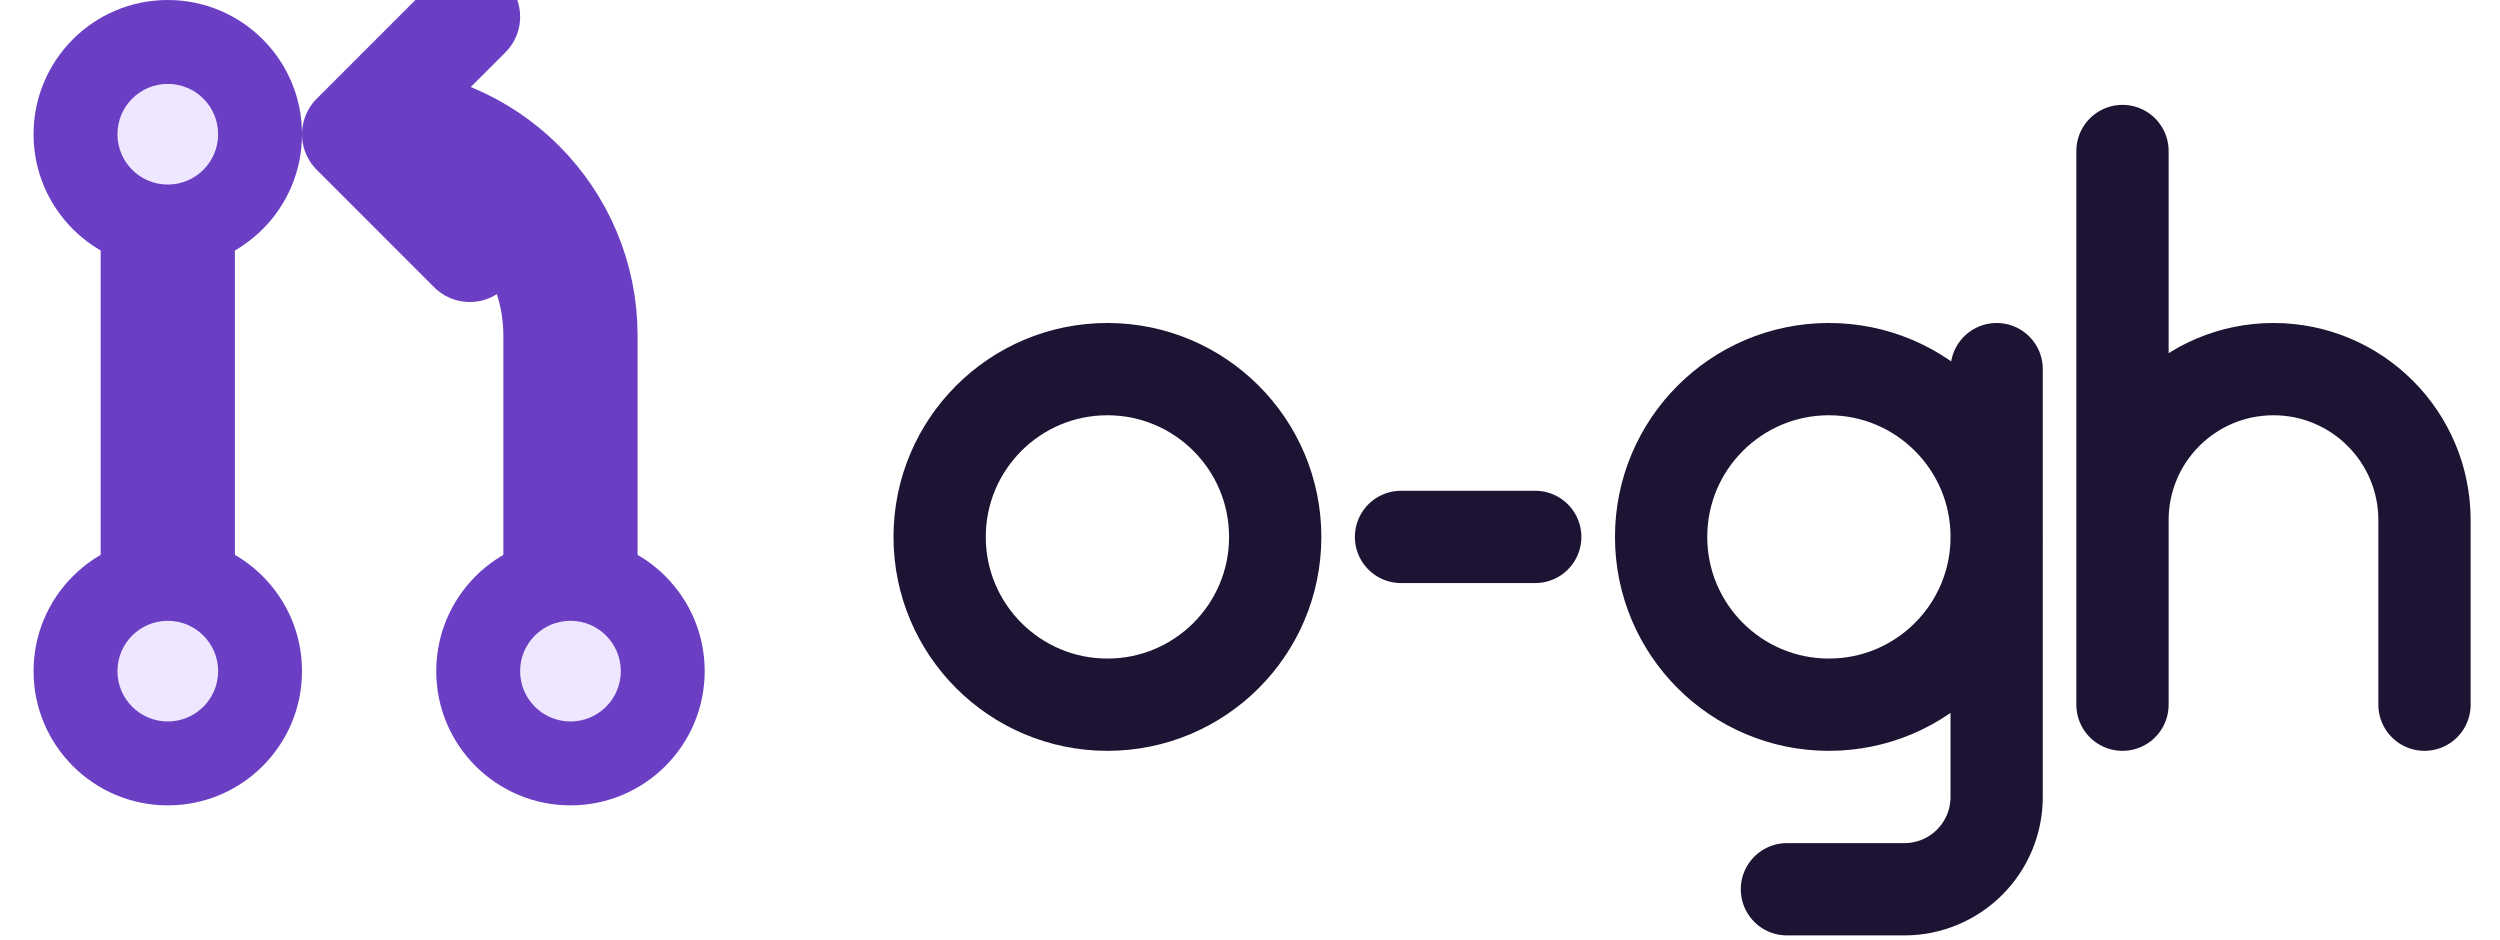
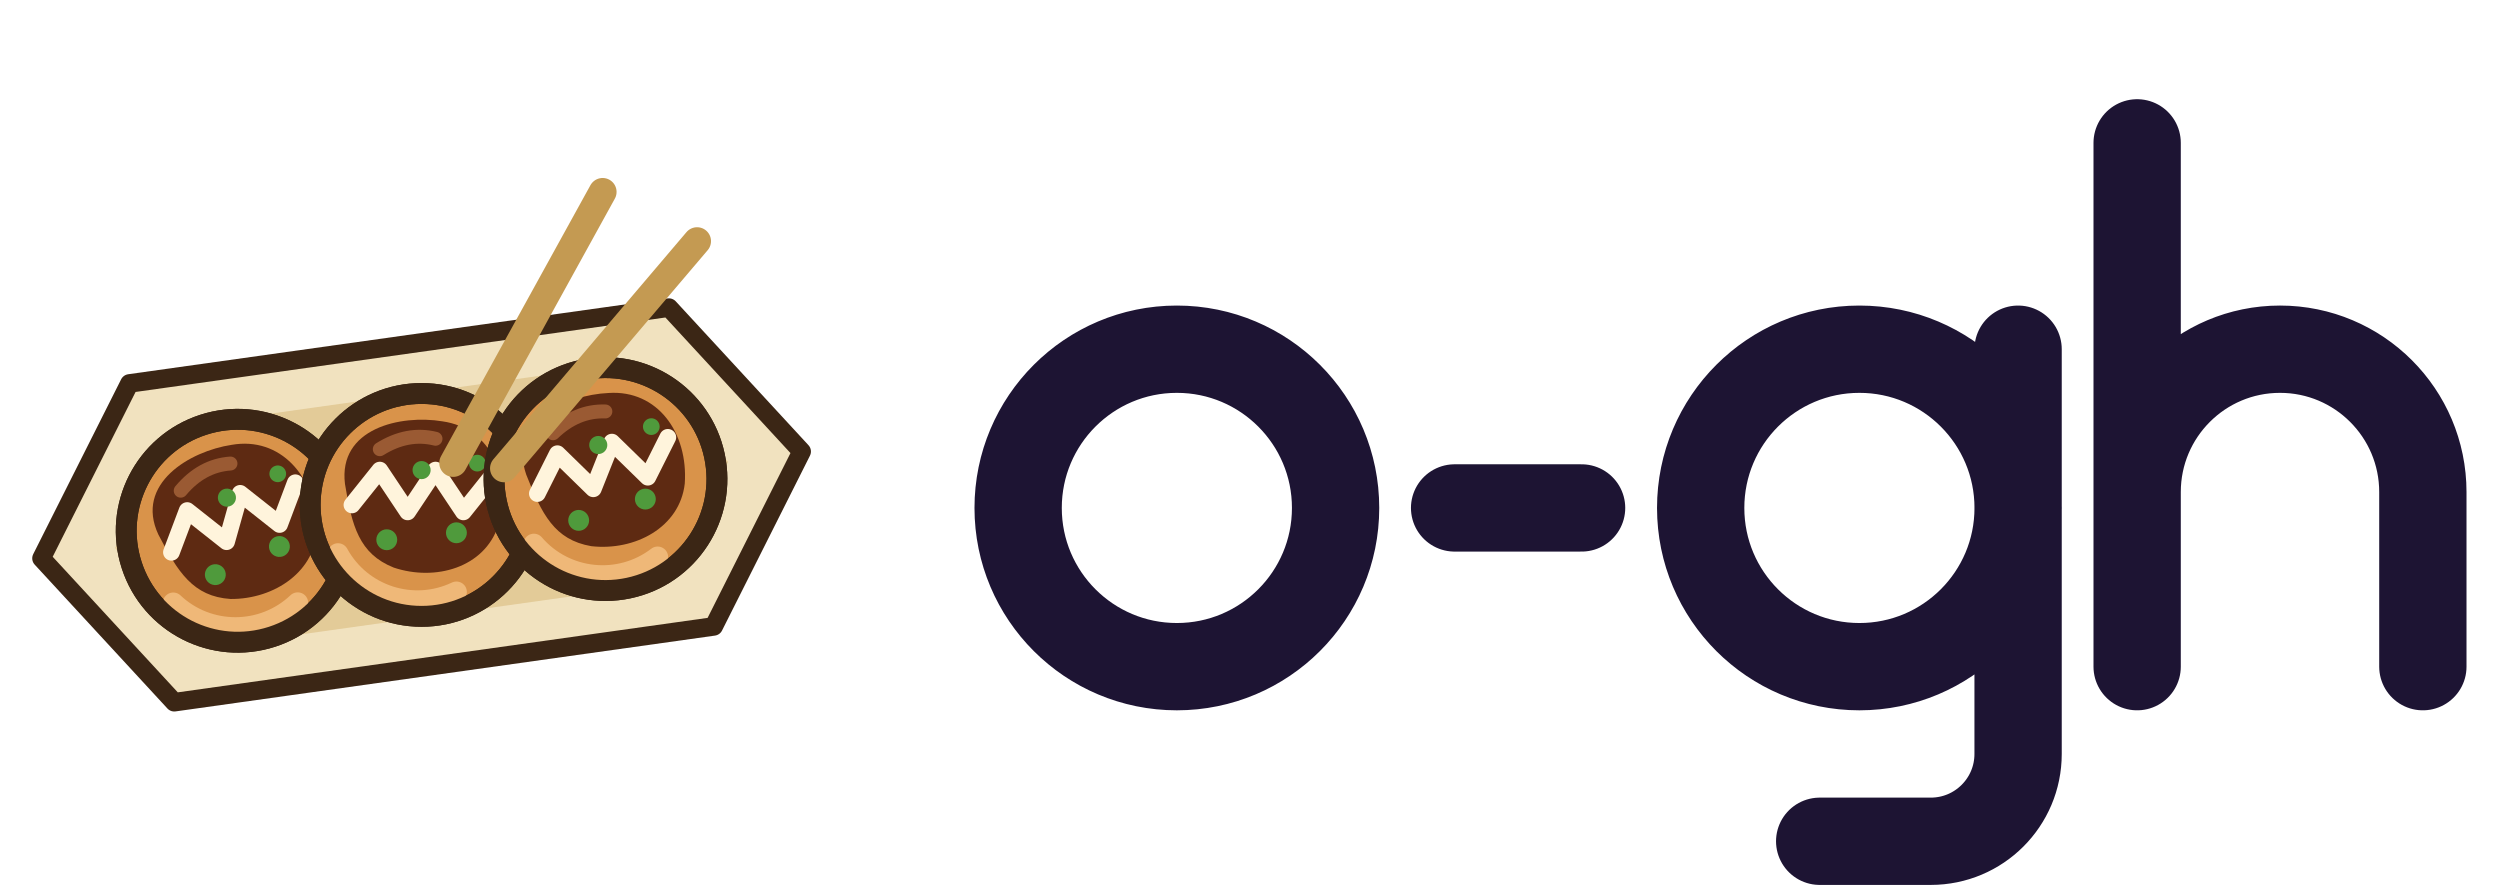
- <svg xmlns="http://www.w3.org/2000/svg" viewBox="0 0 298 112" width="298" height="112" role="img" aria-label="o-gh">
-   <g transform="translate(-20 -16)">
-     <path d="M32 32H48V96H32Z" fill="#6a3fc4" />
-     <path d="M88 88V56A24 24 0 0 0 64 32" fill="none" stroke="#6a3fc4" stroke-width="16" />
-     <path d="M76 18L62 32L76 46" fill="none" stroke="#6a3fc4" stroke-width="12" stroke-linecap="round" stroke-linejoin="round" />
-     <g fill="#6a3fc4">
-       <circle cx="40" cy="32" r="16" />
-       <circle cx="40" cy="96" r="16" />
-       <circle cx="88" cy="96" r="16" />
-     </g>
-     <g fill="#efe7ff">
-       <circle cx="40" cy="32" r="6" />
-       <circle cx="40" cy="96" r="6" />
-       <circle cx="88" cy="96" r="6" />
+ <svg xmlns="http://www.w3.org/2000/svg" viewBox="0 0 315 112" width="315" height="112" role="img" aria-label="o-gh">
+   <g transform="translate(3.2 13.7) scale(0.78)">
+     <g transform="rotate(-8 64 64)">
+       <path d="M2 64L20 38H108L126 64L108 90H20Z" fill="#f1e2bf" stroke="#3b2615" stroke-width="3" stroke-linejoin="round" />
+       <path d="M14 64L26 46H102L114 64L102 82H26Z" fill="#e3cb98" />
+       <g transform="translate(34 64) rotate(-10) scale(1.125)">
+         <circle cx="0" cy="0" r="16" fill="#d9934a" stroke="#3b2615" stroke-width="3" />
+         <path d="M-12 7A13 13 0 0 0 5 12.5" fill="none" stroke="#efb878" stroke-width="3" stroke-linecap="round" stroke-linejoin="round" />
+         <path d="M-11 -3C-12 -11 -3 -13 3 -12C10 -11 13 -4 11 3C9 9 2 11 -4 9C-9 7 -10 3 -11 -3Z" fill="#5e2a12" />
+         <path d="M-6 -8Q-2 -10.5 2 -9.5" fill="none" stroke="#9a5a33" stroke-width="2" stroke-linecap="round" stroke-linejoin="round" />
+         <path d="M-10 0L-6 -5L-2 1L2 -5L6 1L10 -4" fill="none" stroke="#fff4dc" stroke-width="2.4" stroke-linecap="round" stroke-linejoin="round" />
+         <circle cx="-5" cy="5" r="1.5" fill="#4f9a3c" />
+         <circle cx="5" cy="4" r="1.5" fill="#4f9a3c" />
+         <circle cx="0" cy="-5" r="1.3" fill="#4f9a3c" />
+         <circle cx="8" cy="-6" r="1.2" fill="#4f9a3c" />
+         <circle cx="0" cy="0" r="16" fill="none" stroke="#3b2615" stroke-width="3" />
+       </g>
+       <g transform="translate(64 64) rotate(8) scale(1.125)">
+         <circle cx="0" cy="0" r="16" fill="#d9934a" stroke="#3b2615" stroke-width="3" />
+         <path d="M-12 7A13 13 0 0 0 5 12.5" fill="none" stroke="#efb878" stroke-width="3" stroke-linecap="round" stroke-linejoin="round" />
+         <path d="M-11 -3C-12 -11 -3 -13 3 -12C10 -11 13 -4 11 3C9 9 2 11 -4 9C-9 7 -10 3 -11 -3Z" fill="#5e2a12" />
+         <path d="M-6 -8Q-2 -10.5 2 -9.5" fill="none" stroke="#9a5a33" stroke-width="2" stroke-linecap="round" stroke-linejoin="round" />
+         <path d="M-10 0L-6 -5L-2 1L2 -5L6 1L10 -4" fill="none" stroke="#fff4dc" stroke-width="2.4" stroke-linecap="round" stroke-linejoin="round" />
+         <circle cx="-5" cy="5" r="1.5" fill="#4f9a3c" />
+         <circle cx="5" cy="4" r="1.5" fill="#4f9a3c" />
+         <circle cx="0" cy="-5" r="1.3" fill="#4f9a3c" />
+         <circle cx="8" cy="-6" r="1.2" fill="#4f9a3c" />
+         <circle cx="0" cy="0" r="16" fill="none" stroke="#3b2615" stroke-width="3" />
+       </g>
+       <g transform="translate(94 64) rotate(-4) scale(1.125)">
+         <circle cx="0" cy="0" r="16" fill="#d9934a" stroke="#3b2615" stroke-width="3" />
+         <path d="M-12 7A13 13 0 0 0 5 12.5" fill="none" stroke="#efb878" stroke-width="3" stroke-linecap="round" stroke-linejoin="round" />
+         <path d="M-11 -3C-12 -11 -3 -13 3 -12C10 -11 13 -4 11 3C9 9 2 11 -4 9C-9 7 -10 3 -11 -3Z" fill="#5e2a12" />
+         <path d="M-6 -8Q-2 -10.5 2 -9.5" fill="none" stroke="#9a5a33" stroke-width="2" stroke-linecap="round" stroke-linejoin="round" />
+         <path d="M-10 0L-6 -5L-2 1L2 -5L6 1L10 -4" fill="none" stroke="#fff4dc" stroke-width="2.4" stroke-linecap="round" stroke-linejoin="round" />
+         <circle cx="-5" cy="5" r="1.5" fill="#4f9a3c" />
+         <circle cx="5" cy="4" r="1.5" fill="#4f9a3c" />
+         <circle cx="0" cy="-5" r="1.3" fill="#4f9a3c" />
+         <circle cx="8" cy="-6" r="1.2" fill="#4f9a3c" />
+         <circle cx="0" cy="0" r="16" fill="none" stroke="#3b2615" stroke-width="3" />
+       </g>
+       <path d="M70 58L100 18M78 60L114 28" fill="none" stroke="#c49a52" stroke-width="4.5" stroke-linecap="round" stroke-linejoin="round" />
    </g>
  </g>
-   <path d="M132 44a20 20 0 1 0 0.01 0M167 64h16M218 44a20 20 0 1 0 0.01 0M238 44V95a11 11 0 0 1 -11 11h-14M253 18V84M253 62a18 18 0 0 1 36 0V84" fill="none" stroke="#1d1433" stroke-width="11" stroke-linecap="round" stroke-linejoin="round" />
+   <path d="M148.28 44a20 20 0 1 0 0.01 0M183.28 64h16M234.28 44a20 20 0 1 0 0.01 0M254.28 44V95a11 11 0 0 1 -11 11h-14M269.28 18V84M269.28 62a18 18 0 0 1 36 0V84" fill="none" stroke="#1d1433" stroke-width="11" stroke-linecap="round" stroke-linejoin="round" />
</svg>
